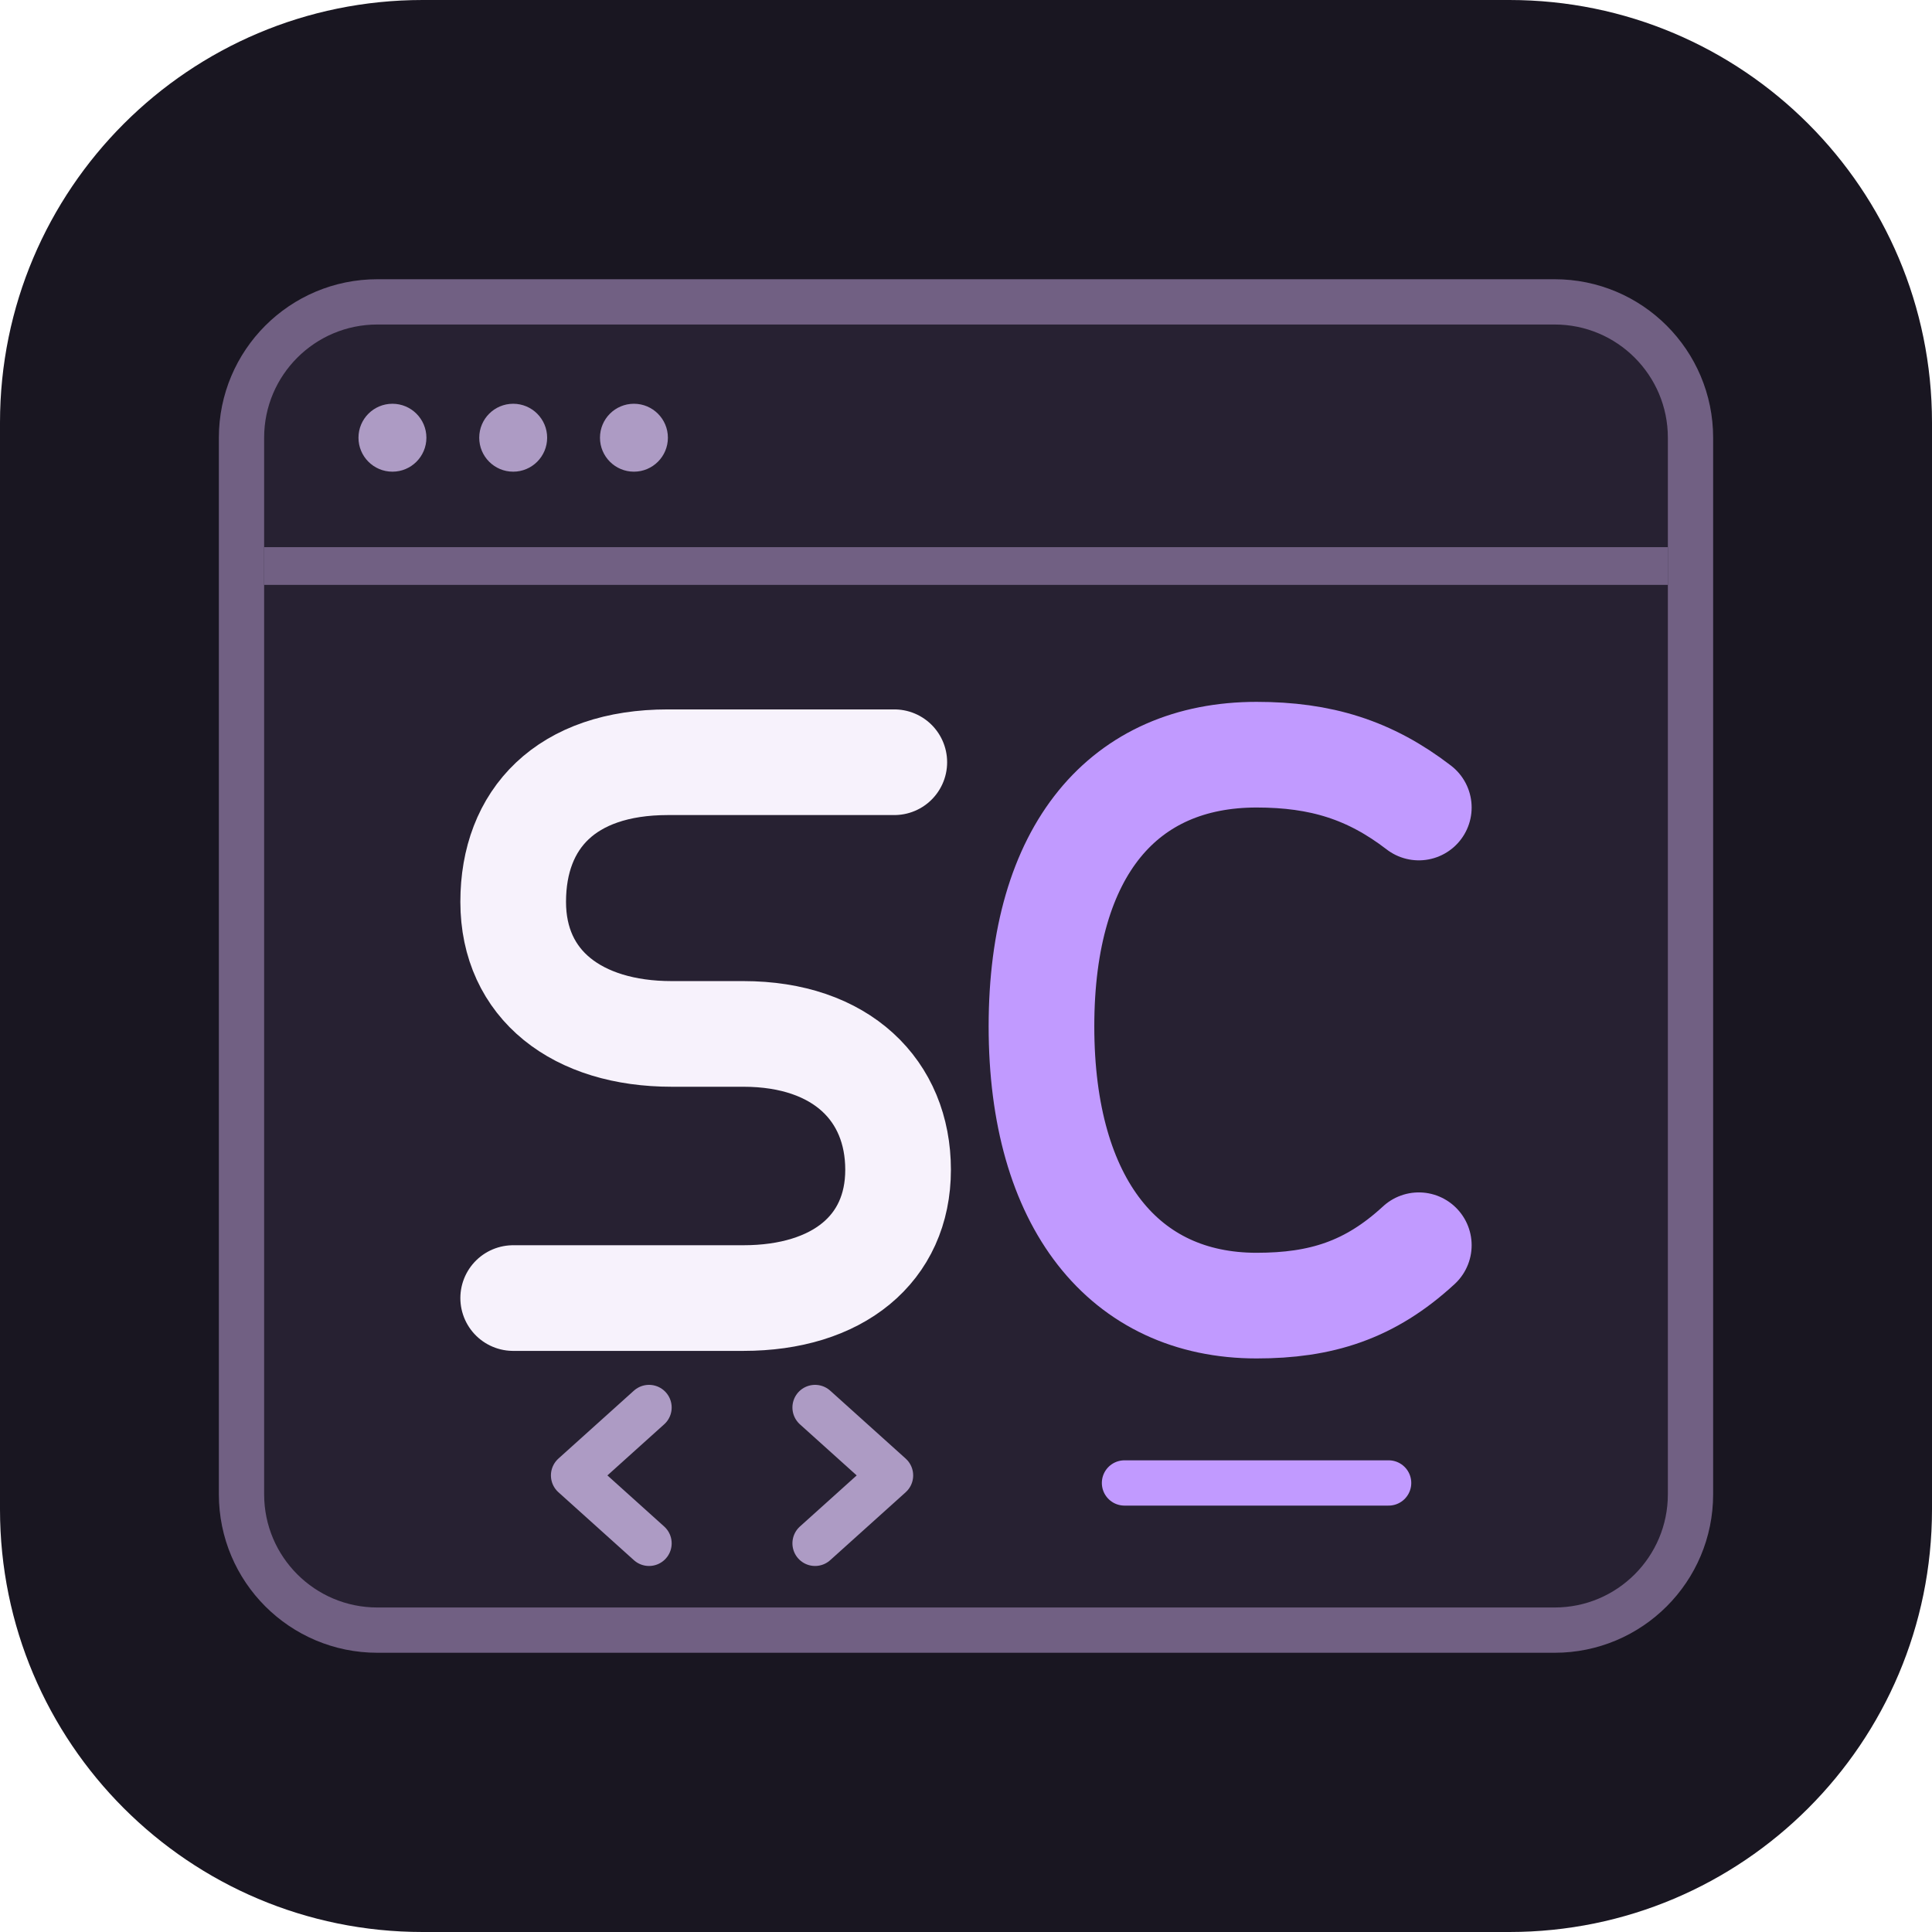
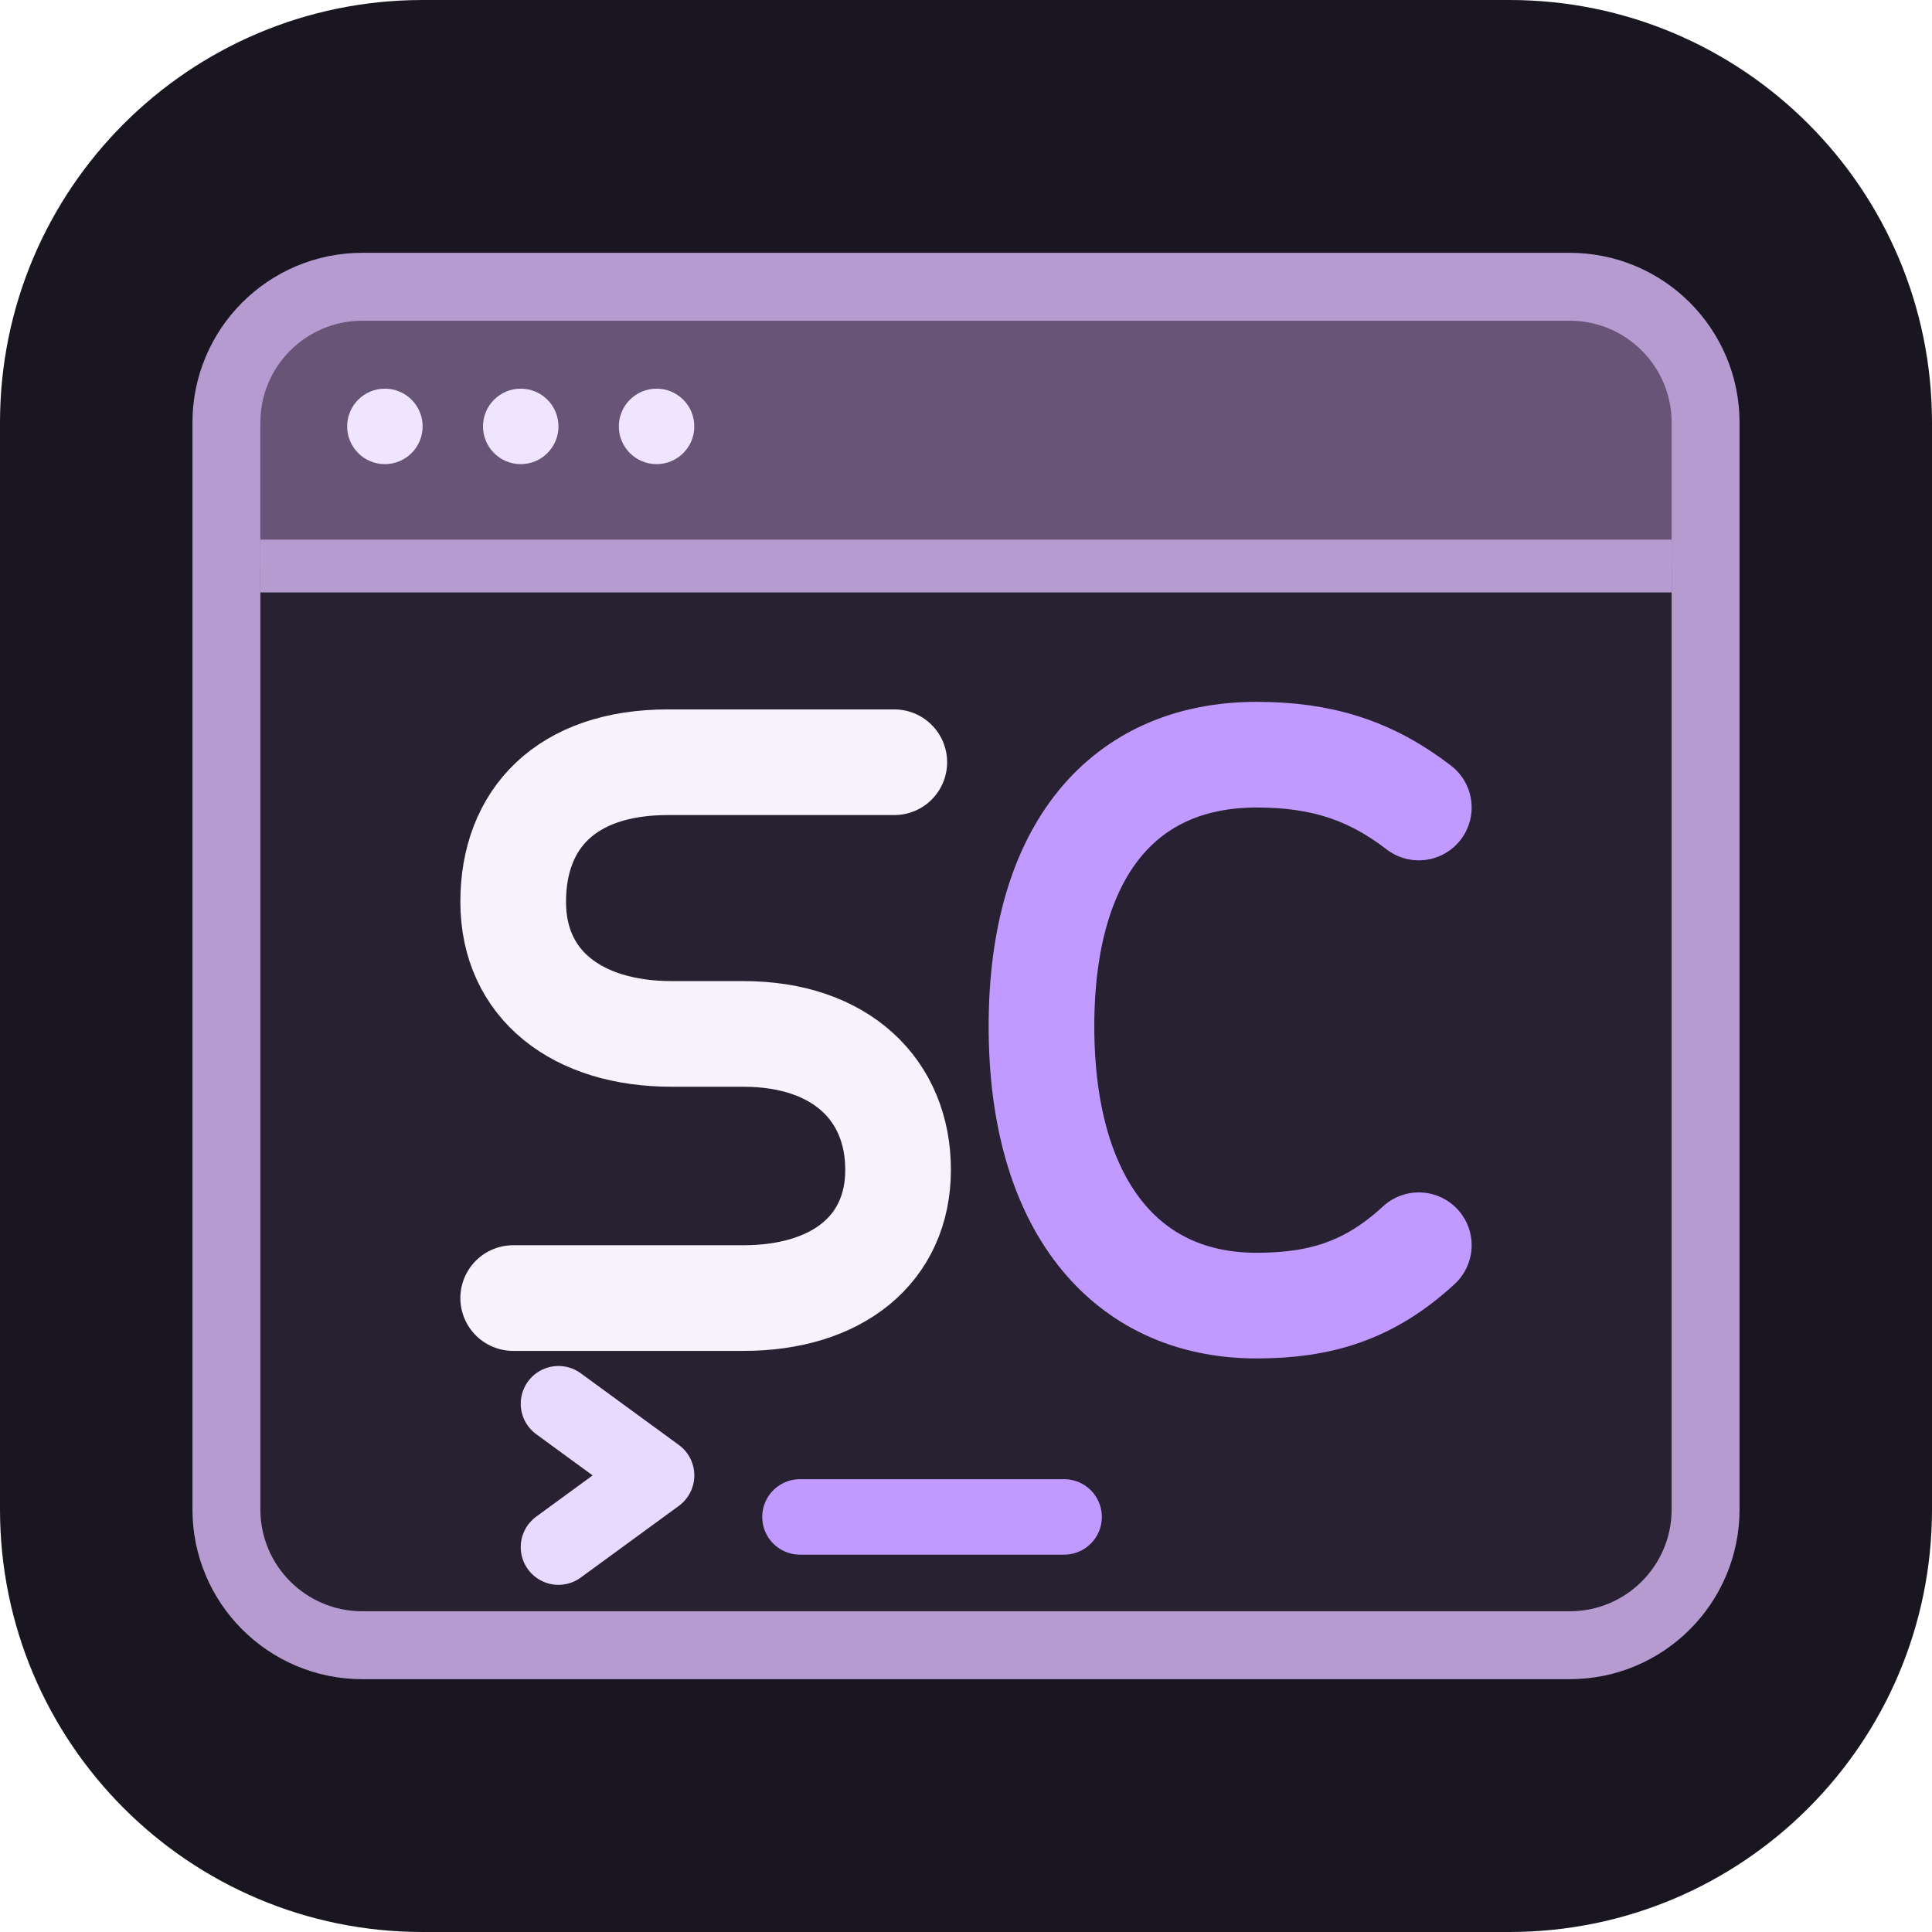
<svg xmlns="http://www.w3.org/2000/svg" viewBox="0 0 512 512" width="512" height="512" role="img" aria-labelledby="sc-title sc-desc">
  <rect width="512" height="512" rx="112" fill="#191621" />
-   <rect x="64" y="80" width="384" height="352" rx="36" fill="#272132" stroke="#716083" stroke-width="12" />
-   <path d="M70 150H442" stroke="#716083" stroke-width="10" />
-   <g fill="#ad9bc4">
-     <circle cx="104" cy="116" r="9" />
-     <circle cx="136" cy="116" r="9" />
-     <circle cx="168" cy="116" r="9" />
+   <rect x="60" y="76" width="392" height="360" rx="36" fill="#272132" />
+   <path d="M96 76H416A36 36 0 0 1 452 112V150H60V112A36 36 0 0 1 96 76Z" fill="#675477" />
+   <rect x="60" y="76" width="392" height="360" rx="36" fill="none" stroke="#b59bcf" stroke-width="18" />
+   <path d="M69 150H443" stroke="#b59bcf" stroke-width="14" />
+   <g fill="#f0e5ff">
+     <circle cx="102" cy="113" r="10" />
+     <circle cx="138" cy="113" r="10" />
+     <circle cx="174" cy="113" r="10" />
  </g>
  <path d="M237 202H177C150 202 136 217 136 239S153 274 178 274H197C223 274 238 289 238 310S222 344 197 344H136" fill="none" stroke="#f7f2fc" stroke-width="28" stroke-linecap="round" stroke-linejoin="round" />
  <path d="M376 214C363 204 350 200 333 200C298 200 276 225 276 272S298 346 333 346C350 346 363 342 376 330" fill="none" stroke="#c19aff" stroke-width="28" stroke-linecap="round" />
-   <g fill="none" stroke="#ad9bc4" stroke-width="12" stroke-linecap="round" stroke-linejoin="round">
-     <path d="M172 373L152 391L172 409M216 373L236 391L216 409" />
-   </g>
-   <path d="M298 393H368" stroke="#c19aff" stroke-width="12" stroke-linecap="round" />
+   <path d="M148 372L174 391L148 410" fill="none" stroke="#e8d9ff" stroke-width="20" stroke-linecap="round" stroke-linejoin="round" />
+   <path d="M212 402H282" stroke="#c19aff" stroke-width="20" stroke-linecap="round" />
</svg>
